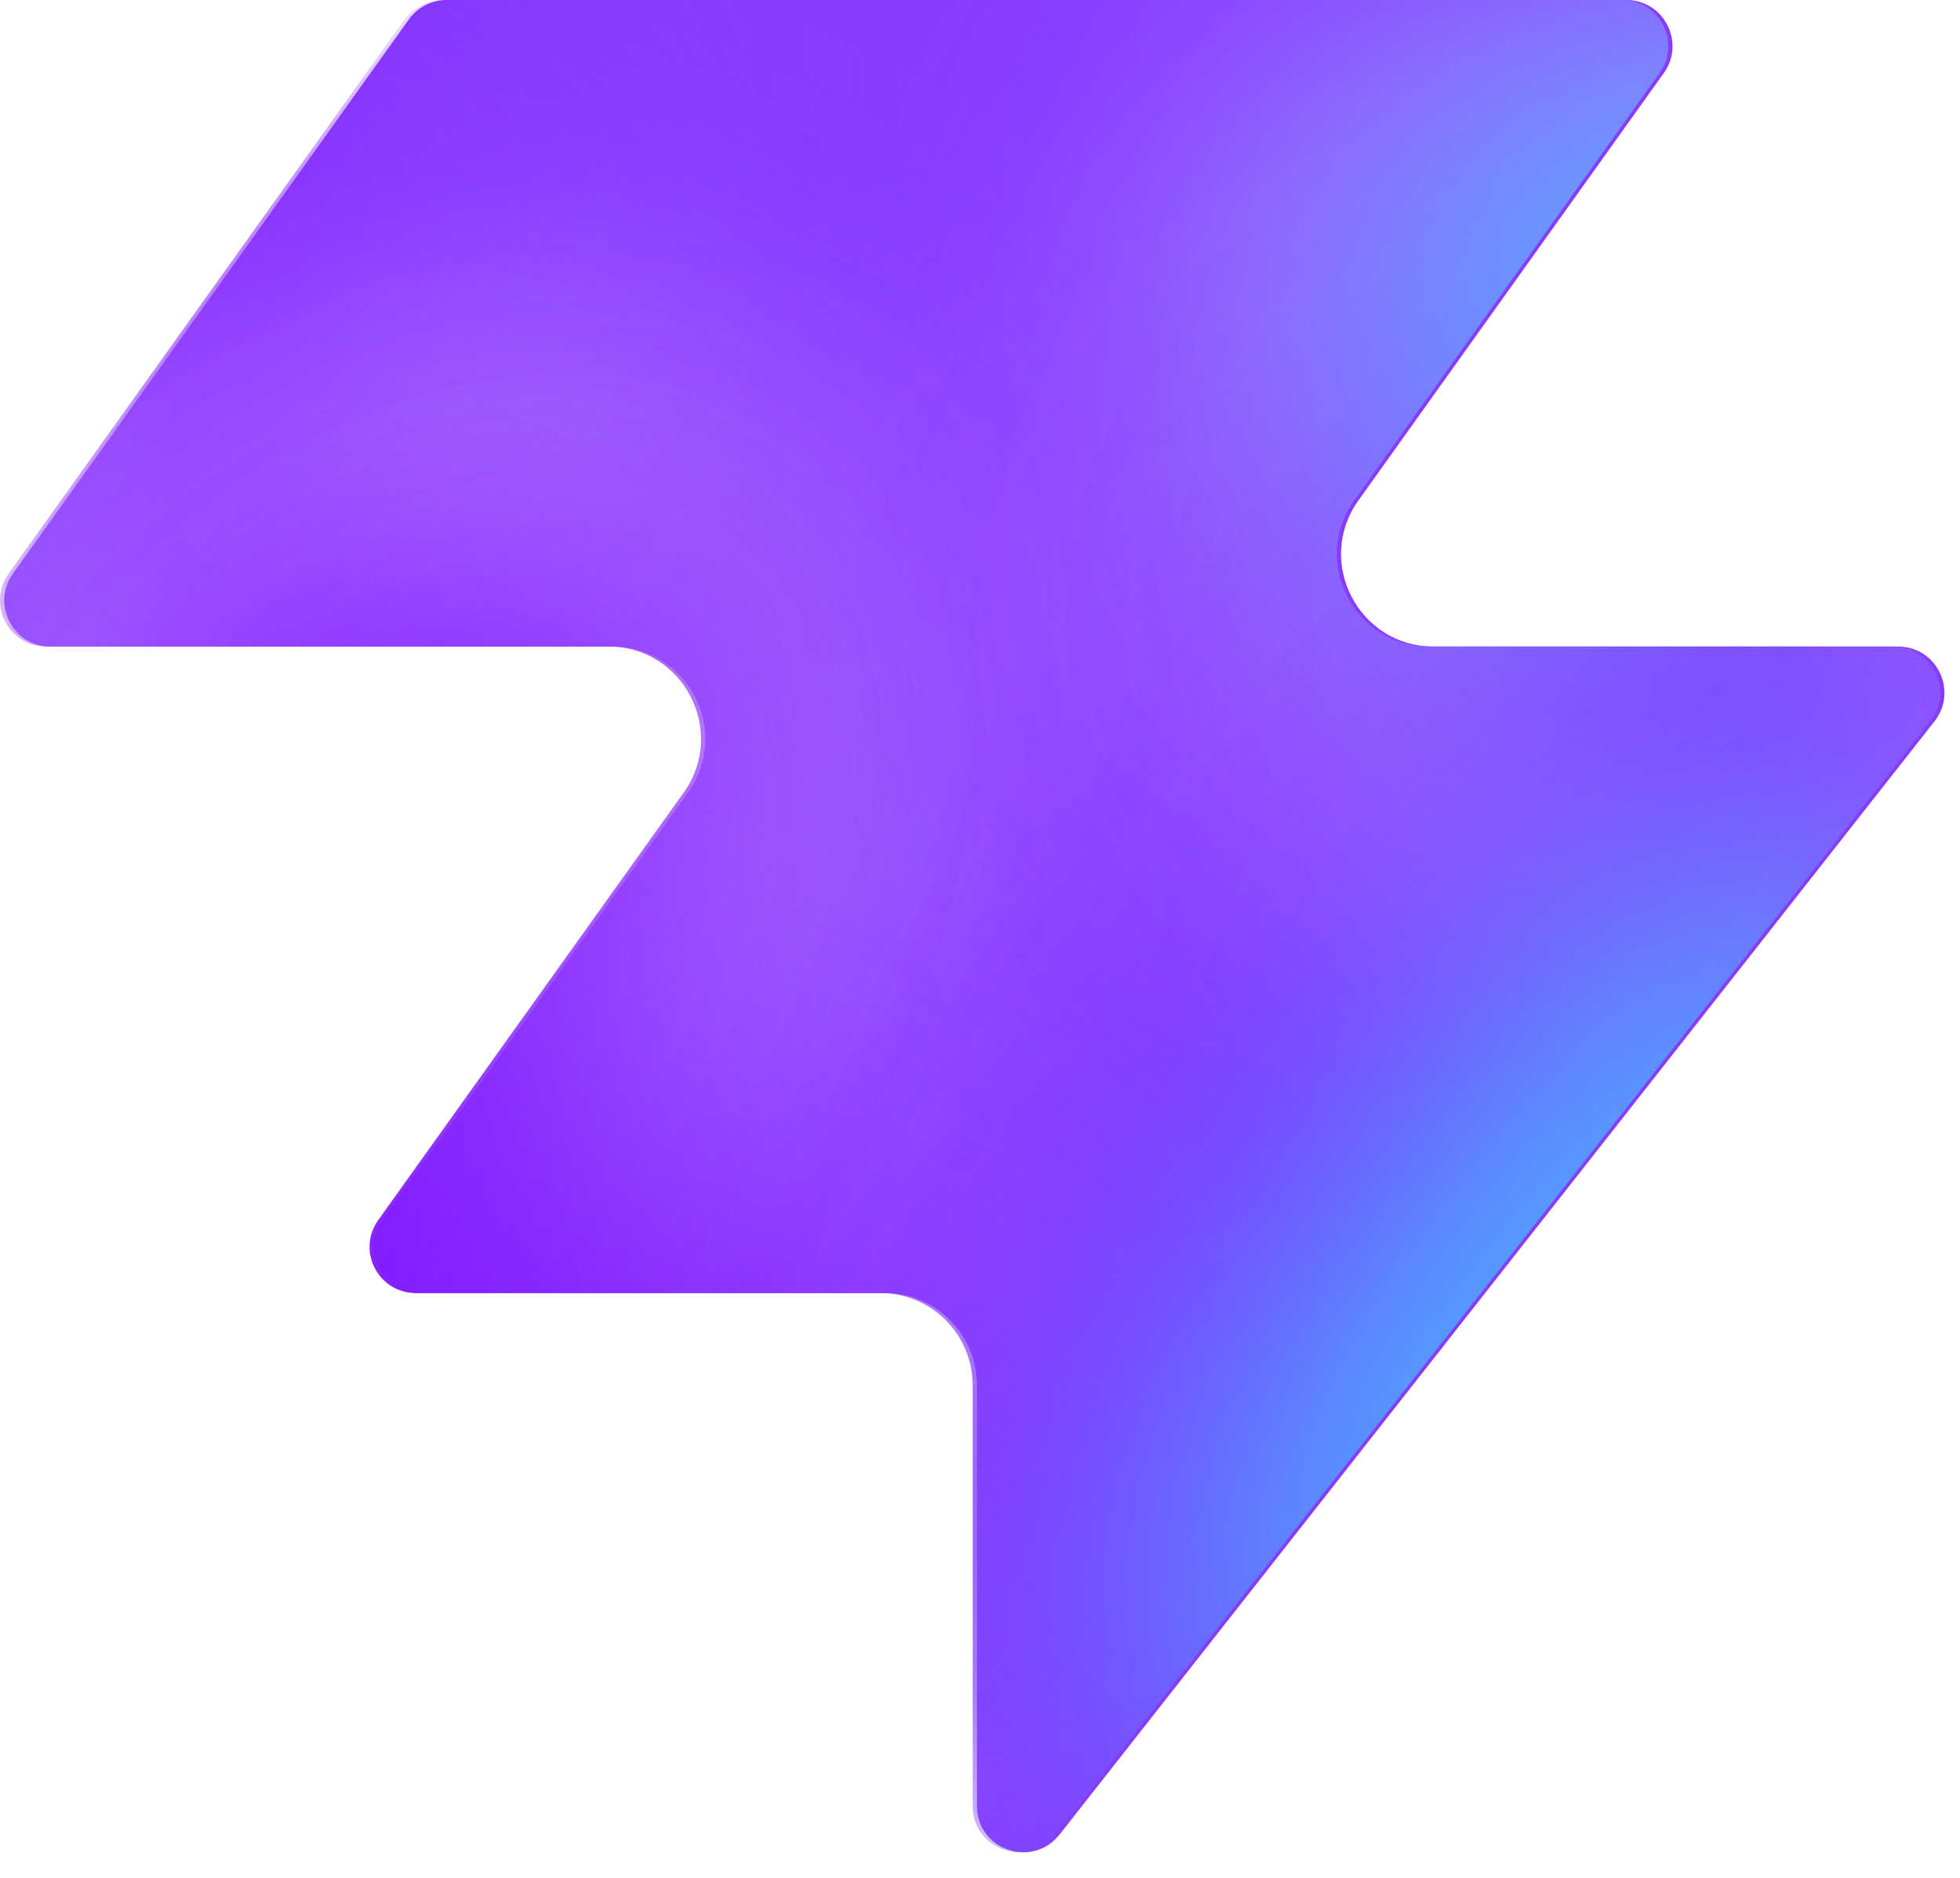
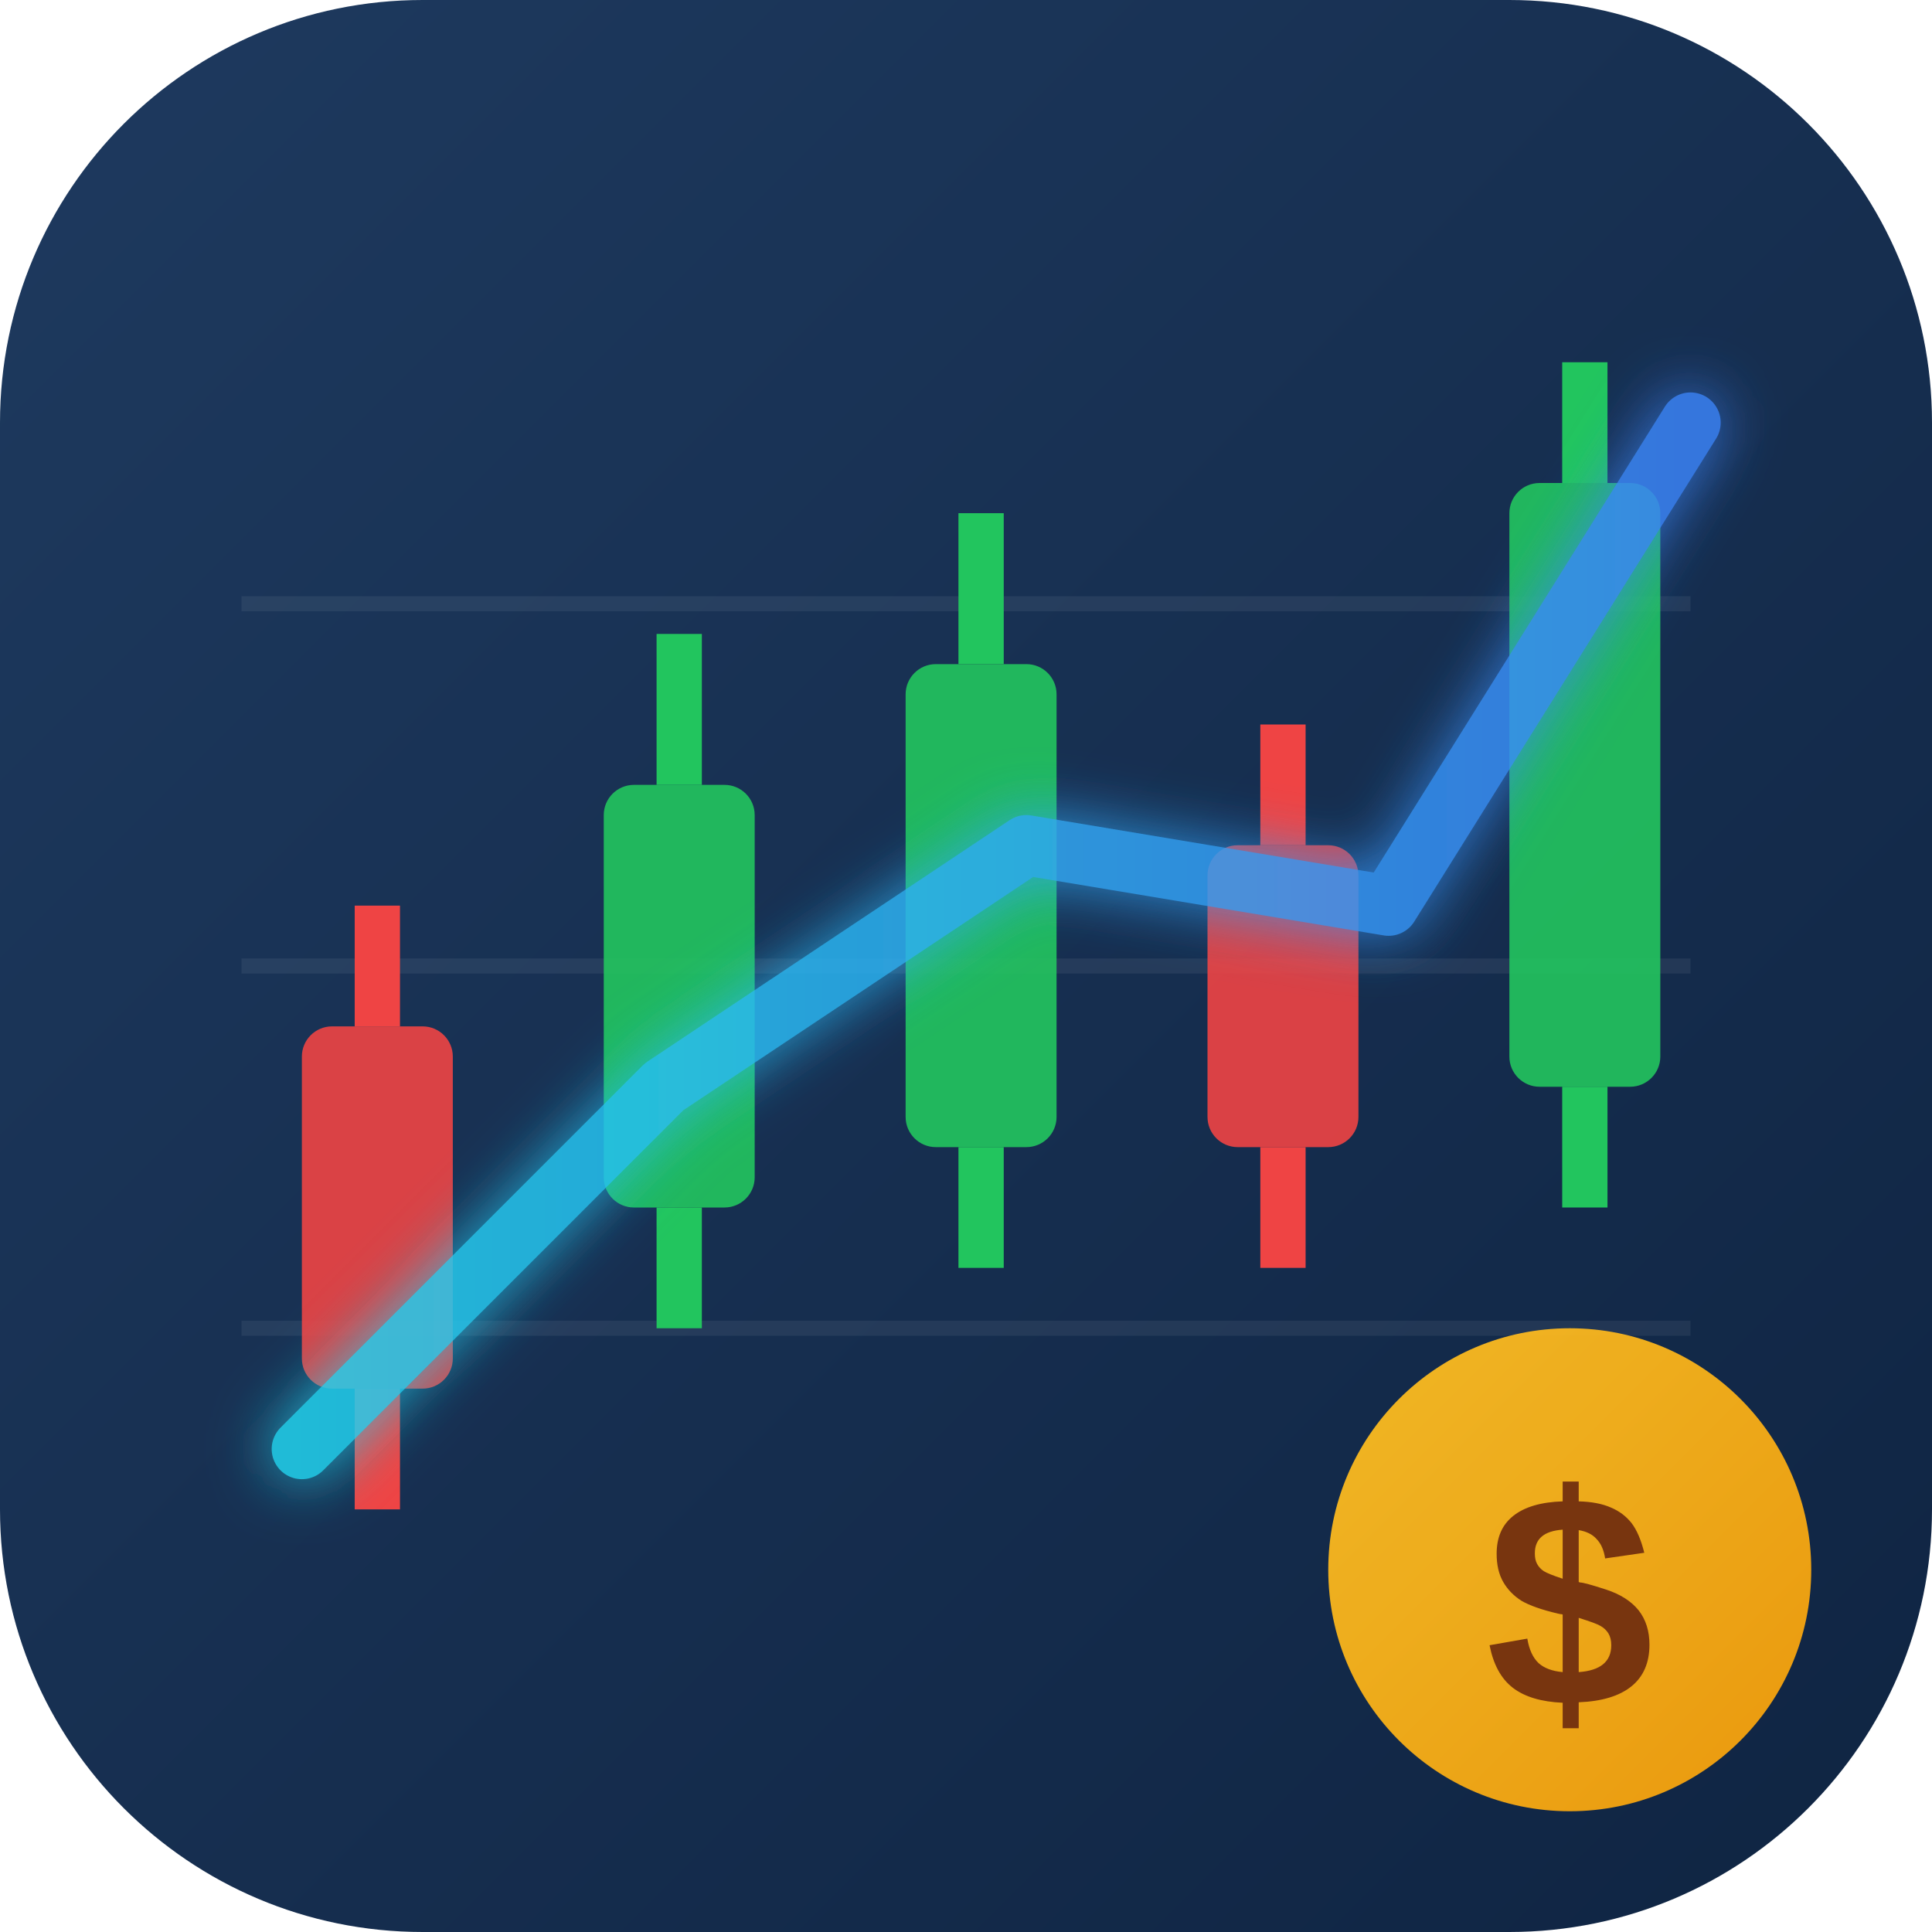
- <svg xmlns="http://www.w3.org/2000/svg" width="48" height="46" fill="none" viewBox="0 0 48 46">
-   <path fill="#863bff" d="M25.946 44.938c-.664.845-2.021.375-2.021-.698V33.937a2.26 2.26 0 0 0-2.262-2.262H10.287c-.92 0-1.456-1.04-.92-1.788l7.48-10.471c1.07-1.497 0-3.578-1.842-3.578H1.237c-.92 0-1.456-1.04-.92-1.788L10.013.474c.214-.297.556-.474.92-.474h28.894c.92 0 1.456 1.04.92 1.788l-7.48 10.471c-1.07 1.498 0 3.579 1.842 3.579h11.377c.943 0 1.473 1.088.89 1.83L25.947 44.94z" style="fill:#863bff;fill:color(display-p3 .525 .23 1);fill-opacity:1" />
-   <mask id="a" width="48" height="46" x="0" y="0" maskUnits="userSpaceOnUse" style="mask-type:alpha">
-     <path fill="#000" d="M25.842 44.938c-.664.844-2.021.375-2.021-.698V33.937a2.26 2.26 0 0 0-2.262-2.262H10.183c-.92 0-1.456-1.04-.92-1.788l7.48-10.471c1.07-1.498 0-3.579-1.842-3.579H1.133c-.92 0-1.456-1.04-.92-1.787L9.91.473c.214-.297.556-.474.92-.474h28.894c.92 0 1.456 1.04.92 1.788l-7.48 10.471c-1.07 1.498 0 3.578 1.842 3.578h11.377c.943 0 1.473 1.088.89 1.832L25.843 44.94z" style="fill:#000;fill-opacity:1" />
-   </mask>
-   <g mask="url(#a)">
-     <g filter="url(#b)">
-       <ellipse cx="5.508" cy="14.704" fill="#ede6ff" rx="5.508" ry="14.704" style="fill:#ede6ff;fill:color(display-p3 .927 .903 1);fill-opacity:1" transform="matrix(.00324 1 1 -.00324 -4.47 31.516)" />
-     </g>
-     <g filter="url(#c)">
-       <ellipse cx="10.399" cy="29.851" fill="#ede6ff" rx="10.399" ry="29.851" style="fill:#ede6ff;fill:color(display-p3 .927 .903 1);fill-opacity:1" transform="matrix(.00324 1 1 -.00324 -39.328 7.883)" />
-     </g>
-     <g filter="url(#d)">
-       <ellipse cx="5.508" cy="30.487" fill="#7e14ff" rx="5.508" ry="30.487" style="fill:#7e14ff;fill:color(display-p3 .492 .077 1);fill-opacity:1" transform="rotate(89.814 -25.913 -14.639)scale(1 -1)" />
-     </g>
-     <g filter="url(#e)">
-       <ellipse cx="5.508" cy="30.599" fill="#7e14ff" rx="5.508" ry="30.599" style="fill:#7e14ff;fill:color(display-p3 .492 .077 1);fill-opacity:1" transform="rotate(89.814 -32.644 -3.334)scale(1 -1)" />
-     </g>
-     <g filter="url(#f)">
-       <ellipse cx="5.508" cy="30.599" fill="#7e14ff" rx="5.508" ry="30.599" style="fill:#7e14ff;fill:color(display-p3 .492 .077 1);fill-opacity:1" transform="matrix(.00324 1 1 -.00324 -34.34 30.47)" />
-     </g>
-     <g filter="url(#g)">
-       <ellipse cx="14.072" cy="22.078" fill="#ede6ff" rx="14.072" ry="22.078" style="fill:#ede6ff;fill:color(display-p3 .927 .903 1);fill-opacity:1" transform="rotate(93.35 24.506 48.493)scale(-1 1)" />
-     </g>
-     <g filter="url(#h)">
-       <ellipse cx="3.47" cy="21.501" fill="#7e14ff" rx="3.47" ry="21.501" style="fill:#7e14ff;fill:color(display-p3 .492 .077 1);fill-opacity:1" transform="rotate(89.009 28.708 47.59)scale(-1 1)" />
-     </g>
-     <g filter="url(#i)">
-       <ellipse cx="3.47" cy="21.501" fill="#7e14ff" rx="3.47" ry="21.501" style="fill:#7e14ff;fill:color(display-p3 .492 .077 1);fill-opacity:1" transform="rotate(89.009 28.708 47.59)scale(-1 1)" />
-     </g>
-     <g filter="url(#j)">
-       <ellipse cx=".387" cy="8.972" fill="#7e14ff" rx="4.407" ry="29.108" style="fill:#7e14ff;fill:color(display-p3 .492 .077 1);fill-opacity:1" transform="rotate(39.51 .387 8.972)" />
-     </g>
-     <g filter="url(#k)">
-       <ellipse cx="47.523" cy="-6.092" fill="#7e14ff" rx="4.407" ry="29.108" style="fill:#7e14ff;fill:color(display-p3 .492 .077 1);fill-opacity:1" transform="rotate(37.892 47.523 -6.092)" />
-     </g>
-     <g filter="url(#l)">
-       <ellipse cx="41.412" cy="6.333" fill="#47bfff" rx="5.971" ry="9.665" style="fill:#47bfff;fill:color(display-p3 .28 .748 1);fill-opacity:1" transform="rotate(37.892 41.412 6.333)" />
-     </g>
-     <g filter="url(#m)">
-       <ellipse cx="-1.879" cy="38.332" fill="#7e14ff" rx="4.407" ry="29.108" style="fill:#7e14ff;fill:color(display-p3 .492 .077 1);fill-opacity:1" transform="rotate(37.892 -1.88 38.332)" />
-     </g>
-     <g filter="url(#n)">
-       <ellipse cx="-1.879" cy="38.332" fill="#7e14ff" rx="4.407" ry="29.108" style="fill:#7e14ff;fill:color(display-p3 .492 .077 1);fill-opacity:1" transform="rotate(37.892 -1.88 38.332)" />
-     </g>
-     <g filter="url(#o)">
-       <ellipse cx="35.651" cy="29.907" fill="#7e14ff" rx="4.407" ry="29.108" style="fill:#7e14ff;fill:color(display-p3 .492 .077 1);fill-opacity:1" transform="rotate(37.892 35.651 29.907)" />
-     </g>
-     <g filter="url(#p)">
-       <ellipse cx="38.418" cy="32.4" fill="#47bfff" rx="5.971" ry="15.297" style="fill:#47bfff;fill:color(display-p3 .28 .748 1);fill-opacity:1" transform="rotate(37.892 38.418 32.4)" />
-     </g>
-   </g>
+ <svg xmlns="http://www.w3.org/2000/svg" viewBox="0 0 64 64">
  <defs>
-     <filter id="b" width="60.045" height="41.654" x="-19.77" y="16.149" color-interpolation-filters="sRGB" filterUnits="userSpaceOnUse">
-       <feFlood flood-opacity="0" result="BackgroundImageFix" />
-       <feBlend in="SourceGraphic" in2="BackgroundImageFix" result="shape" />
-       <feGaussianBlur result="effect1_foregroundBlur_2002_17158" stdDeviation="7.659" />
-     </filter>
-     <filter id="c" width="90.34" height="51.437" x="-54.613" y="-7.533" color-interpolation-filters="sRGB" filterUnits="userSpaceOnUse">
-       <feFlood flood-opacity="0" result="BackgroundImageFix" />
-       <feBlend in="SourceGraphic" in2="BackgroundImageFix" result="shape" />
-       <feGaussianBlur result="effect1_foregroundBlur_2002_17158" stdDeviation="7.659" />
-     </filter>
-     <filter id="d" width="79.355" height="29.4" x="-49.64" y="2.03" color-interpolation-filters="sRGB" filterUnits="userSpaceOnUse">
-       <feFlood flood-opacity="0" result="BackgroundImageFix" />
-       <feBlend in="SourceGraphic" in2="BackgroundImageFix" result="shape" />
-       <feGaussianBlur result="effect1_foregroundBlur_2002_17158" stdDeviation="4.596" />
-     </filter>
-     <filter id="e" width="79.579" height="29.4" x="-45.045" y="20.029" color-interpolation-filters="sRGB" filterUnits="userSpaceOnUse">
-       <feFlood flood-opacity="0" result="BackgroundImageFix" />
-       <feBlend in="SourceGraphic" in2="BackgroundImageFix" result="shape" />
-       <feGaussianBlur result="effect1_foregroundBlur_2002_17158" stdDeviation="4.596" />
-     </filter>
-     <filter id="f" width="79.579" height="29.4" x="-43.513" y="21.178" color-interpolation-filters="sRGB" filterUnits="userSpaceOnUse">
-       <feFlood flood-opacity="0" result="BackgroundImageFix" />
-       <feBlend in="SourceGraphic" in2="BackgroundImageFix" result="shape" />
-       <feGaussianBlur result="effect1_foregroundBlur_2002_17158" stdDeviation="4.596" />
-     </filter>
-     <filter id="g" width="74.749" height="58.852" x="15.756" y="-17.901" color-interpolation-filters="sRGB" filterUnits="userSpaceOnUse">
-       <feFlood flood-opacity="0" result="BackgroundImageFix" />
-       <feBlend in="SourceGraphic" in2="BackgroundImageFix" result="shape" />
-       <feGaussianBlur result="effect1_foregroundBlur_2002_17158" stdDeviation="7.659" />
-     </filter>
-     <filter id="h" width="61.377" height="25.362" x="23.548" y="2.284" color-interpolation-filters="sRGB" filterUnits="userSpaceOnUse">
-       <feFlood flood-opacity="0" result="BackgroundImageFix" />
-       <feBlend in="SourceGraphic" in2="BackgroundImageFix" result="shape" />
-       <feGaussianBlur result="effect1_foregroundBlur_2002_17158" stdDeviation="4.596" />
-     </filter>
-     <filter id="i" width="61.377" height="25.362" x="23.548" y="2.284" color-interpolation-filters="sRGB" filterUnits="userSpaceOnUse">
-       <feFlood flood-opacity="0" result="BackgroundImageFix" />
-       <feBlend in="SourceGraphic" in2="BackgroundImageFix" result="shape" />
-       <feGaussianBlur result="effect1_foregroundBlur_2002_17158" stdDeviation="4.596" />
-     </filter>
-     <filter id="j" width="56.045" height="63.649" x="-27.636" y="-22.853" color-interpolation-filters="sRGB" filterUnits="userSpaceOnUse">
-       <feFlood flood-opacity="0" result="BackgroundImageFix" />
-       <feBlend in="SourceGraphic" in2="BackgroundImageFix" result="shape" />
-       <feGaussianBlur result="effect1_foregroundBlur_2002_17158" stdDeviation="4.596" />
-     </filter>
-     <filter id="k" width="54.814" height="64.646" x="20.116" y="-38.415" color-interpolation-filters="sRGB" filterUnits="userSpaceOnUse">
-       <feFlood flood-opacity="0" result="BackgroundImageFix" />
-       <feBlend in="SourceGraphic" in2="BackgroundImageFix" result="shape" />
-       <feGaussianBlur result="effect1_foregroundBlur_2002_17158" stdDeviation="4.596" />
-     </filter>
-     <filter id="l" width="33.541" height="35.313" x="24.641" y="-11.323" color-interpolation-filters="sRGB" filterUnits="userSpaceOnUse">
-       <feFlood flood-opacity="0" result="BackgroundImageFix" />
-       <feBlend in="SourceGraphic" in2="BackgroundImageFix" result="shape" />
-       <feGaussianBlur result="effect1_foregroundBlur_2002_17158" stdDeviation="4.596" />
-     </filter>
-     <filter id="m" width="54.814" height="64.646" x="-29.286" y="6.009" color-interpolation-filters="sRGB" filterUnits="userSpaceOnUse">
-       <feFlood flood-opacity="0" result="BackgroundImageFix" />
-       <feBlend in="SourceGraphic" in2="BackgroundImageFix" result="shape" />
-       <feGaussianBlur result="effect1_foregroundBlur_2002_17158" stdDeviation="4.596" />
-     </filter>
-     <filter id="n" width="54.814" height="64.646" x="-29.286" y="6.009" color-interpolation-filters="sRGB" filterUnits="userSpaceOnUse">
-       <feFlood flood-opacity="0" result="BackgroundImageFix" />
-       <feBlend in="SourceGraphic" in2="BackgroundImageFix" result="shape" />
-       <feGaussianBlur result="effect1_foregroundBlur_2002_17158" stdDeviation="4.596" />
-     </filter>
-     <filter id="o" width="54.814" height="64.646" x="8.244" y="-2.416" color-interpolation-filters="sRGB" filterUnits="userSpaceOnUse">
-       <feFlood flood-opacity="0" result="BackgroundImageFix" />
-       <feBlend in="SourceGraphic" in2="BackgroundImageFix" result="shape" />
-       <feGaussianBlur result="effect1_foregroundBlur_2002_17158" stdDeviation="4.596" />
-     </filter>
-     <filter id="p" width="39.409" height="43.623" x="18.713" y="10.588" color-interpolation-filters="sRGB" filterUnits="userSpaceOnUse">
-       <feFlood flood-opacity="0" result="BackgroundImageFix" />
-       <feBlend in="SourceGraphic" in2="BackgroundImageFix" result="shape" />
-       <feGaussianBlur result="effect1_foregroundBlur_2002_17158" stdDeviation="4.596" />
+     <linearGradient id="bg" x1="0%" y1="0%" x2="100%" y2="100%">
+       <stop offset="0%" style="stop-color:#1e3a5f" />
+       <stop offset="100%" style="stop-color:#0f2442" />
+     </linearGradient>
+     <linearGradient id="chartLine" x1="0%" y1="0%" x2="100%" y2="0%">
+       <stop offset="0%" style="stop-color:#22d3ee" />
+       <stop offset="100%" style="stop-color:#3b82f6" />
+     </linearGradient>
+     <linearGradient id="coinGrad" x1="0%" y1="0%" x2="100%" y2="100%">
+       <stop offset="0%" style="stop-color:#fbbf24" />
+       <stop offset="100%" style="stop-color:#f59e0b" />
+     </linearGradient>
+     <filter id="glow">
+       <feGaussianBlur stdDeviation="1" result="blur" />
+       <feMerge>
+         <feMergeNode in="blur" />
+         <feMergeNode in="SourceGraphic" />
+       </feMerge>
    </filter>
  </defs>
+   <rect width="64" height="64" rx="14" fill="url(#bg)" />
+   <line x1="8" y1="20" x2="56" y2="20" stroke="#ffffff10" stroke-width="0.5" />
+   <line x1="8" y1="32" x2="56" y2="32" stroke="#ffffff10" stroke-width="0.5" />
+   <line x1="8" y1="44" x2="56" y2="44" stroke="#ffffff10" stroke-width="0.5" />
+   <rect x="10" y="34" width="5" height="12" rx="1" fill="#ef4444" opacity="0.9" />
+   <line x1="12.5" y1="30" x2="12.5" y2="34" stroke="#ef4444" stroke-width="1.5" />
+   <line x1="12.5" y1="46" x2="12.5" y2="50" stroke="#ef4444" stroke-width="1.5" />
+   <rect x="20" y="26" width="5" height="14" rx="1" fill="#22c55e" opacity="0.9" />
+   <line x1="22.5" y1="21" x2="22.5" y2="26" stroke="#22c55e" stroke-width="1.5" />
+   <line x1="22.5" y1="40" x2="22.5" y2="44" stroke="#22c55e" stroke-width="1.5" />
+   <rect x="30" y="22" width="5" height="16" rx="1" fill="#22c55e" opacity="0.9" />
+   <line x1="32.5" y1="17" x2="32.5" y2="22" stroke="#22c55e" stroke-width="1.5" />
+   <line x1="32.5" y1="38" x2="32.5" y2="42" stroke="#22c55e" stroke-width="1.5" />
+   <rect x="40" y="28" width="5" height="10" rx="1" fill="#ef4444" opacity="0.9" />
+   <line x1="42.5" y1="24" x2="42.5" y2="28" stroke="#ef4444" stroke-width="1.5" />
+   <line x1="42.5" y1="38" x2="42.5" y2="42" stroke="#ef4444" stroke-width="1.5" />
+   <rect x="50" y="16" width="5" height="20" rx="1" fill="#22c55e" opacity="0.9" />
+   <line x1="52.5" y1="12" x2="52.5" y2="16" stroke="#22c55e" stroke-width="1.5" />
+   <line x1="52.5" y1="36" x2="52.5" y2="40" stroke="#22c55e" stroke-width="1.5" />
+   <polyline points="10,48 22,36 34,28 46,30 56,14" fill="none" stroke="url(#chartLine)" stroke-width="2" stroke-linecap="round" stroke-linejoin="round" filter="url(#glow)" opacity="0.85" />
+   <circle cx="52" cy="52" r="8" fill="url(#coinGrad)" opacity="0.95" />
+   <text x="52" y="56.5" text-anchor="middle" font-family="Arial, sans-serif" font-weight="bold" font-size="10" fill="#78350f">$</text>
</svg>
